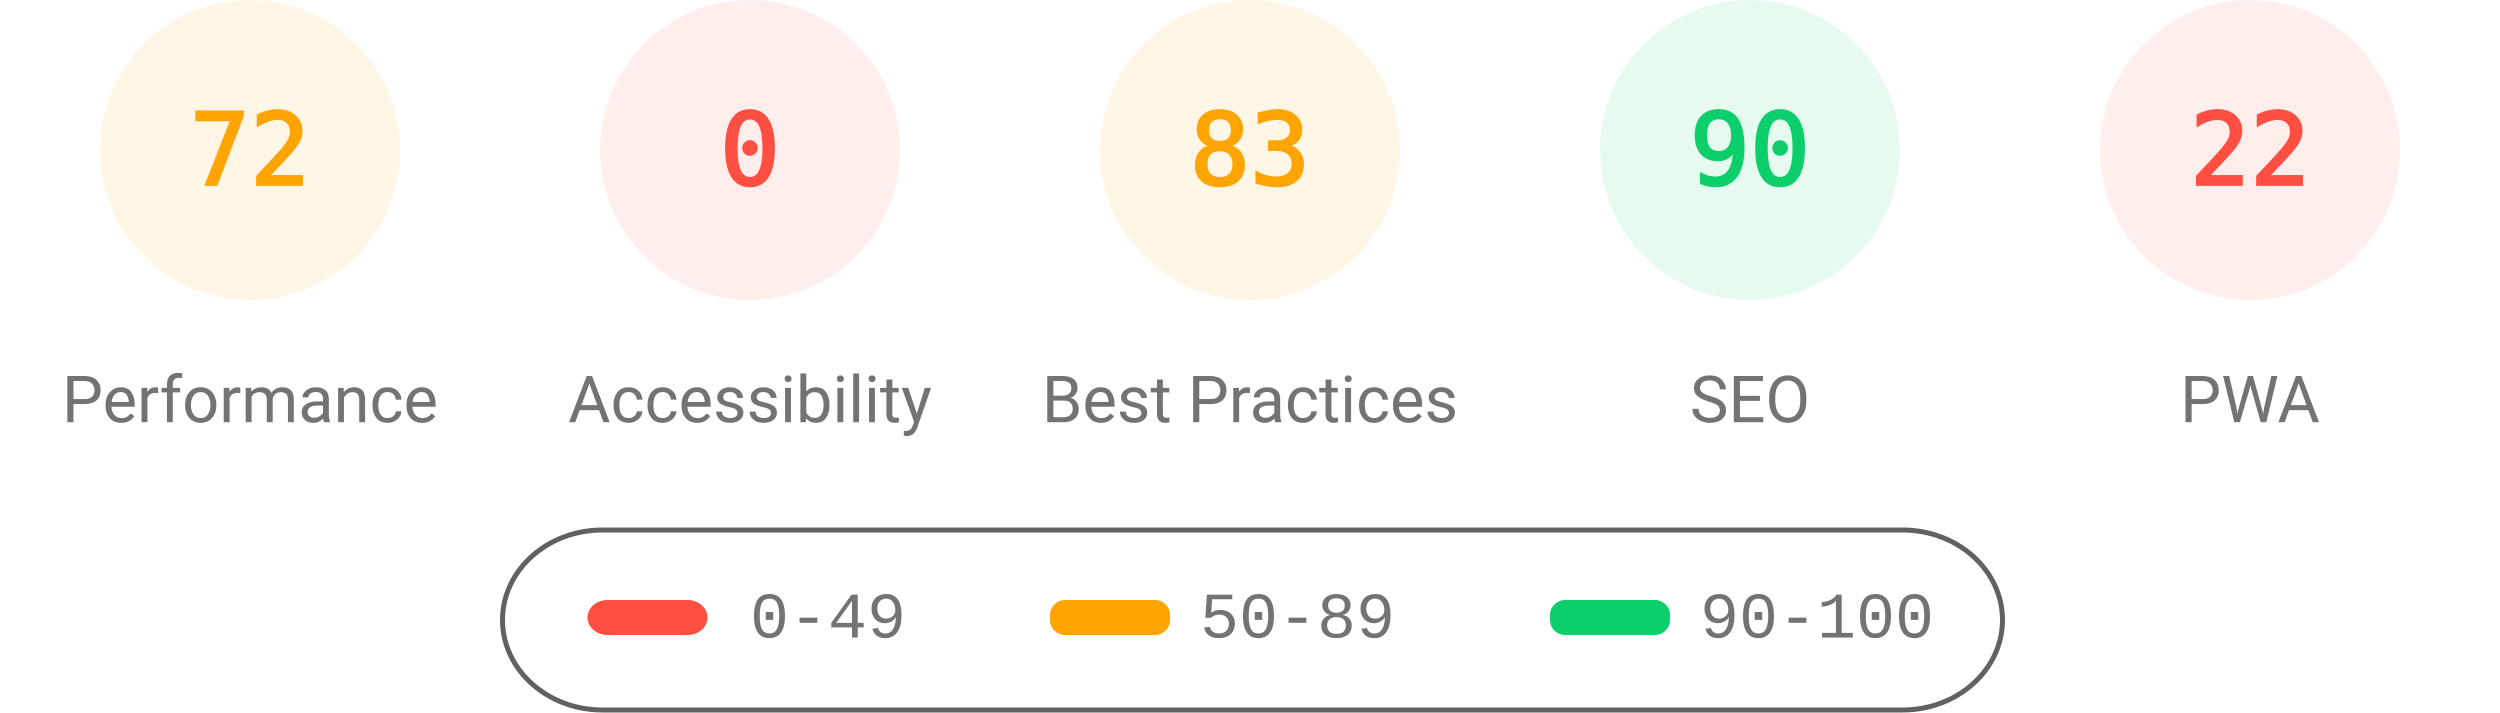
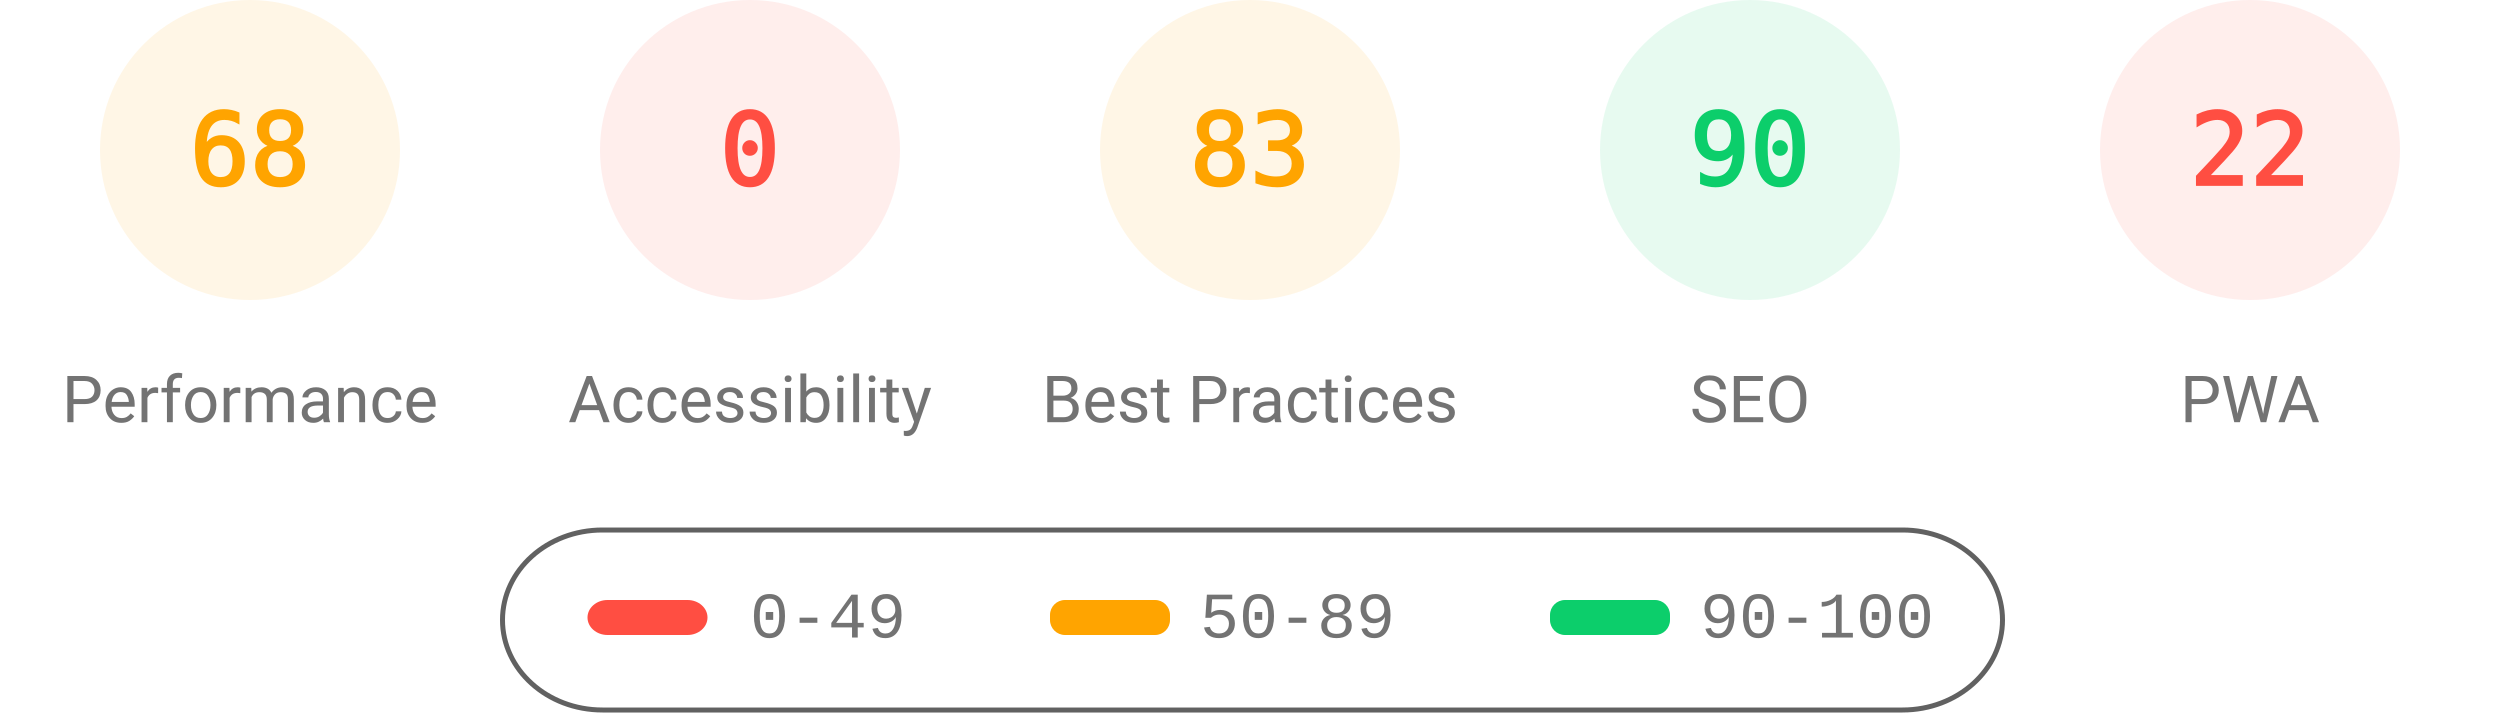
<svg xmlns="http://www.w3.org/2000/svg" fill="none" width="1000" height="285">
  <style>.gauge-base{opacity:.1}.gauge-arc{fill:none;animation-delay:250ms;stroke-linecap:round;transform:rotate(-90deg);transform-origin:100px 60px;animation:load-gauge 1s ease forwards}.guage-text{font-size:40px;font-family:monospace;text-align:center}.guage-red{color:#ff4e42;fill:#ff4e42;stroke:#ff4e42}.guage-orange{color:#ffa400;fill:#ffa400;stroke:#ffa400}.guage-green{color:#0cce6b;fill:#0cce6b;stroke:#0cce6b}.guage-undefined{color:#5c5c5c;fill:#5c5c5c;stroke:#5c5c5c}.guage-title{color:#737373;fill:#737373;stroke:none;font-size:26px;line-height:26px;font-family:Roboto,Halvetica,Arial,sans-serif}@keyframes load-gauge{from{stroke-dasharray:0 352.858}}</style>
  <svg class="guage-div guage-perf guage-orange" viewBox="0 0 200 200" width="200" height="200">
    <circle class="gauge-base" r="56" cx="100" cy="60" stroke-width="8" />
-     <circle class="gauge-arc guage-arc-1" r="56" cx="100" cy="60" stroke-width="8" style="stroke-dasharray:253.338,351.858" />
-     <text class="guage-text" x="100" y="60" alignment-baseline="central" dominant-baseline="central" text-anchor="middle">72</text>
+     <circle class="gauge-arc guage-arc-1" r="56" cx="100" cy="60" stroke-width="8" style="stroke-dasharray:239.263,351.858" />
+     <text class="guage-text" x="100" y="60" alignment-baseline="central" dominant-baseline="central" text-anchor="middle">68</text>
    <text class="guage-title" x="100" y="160" alignment-baseline="central" dominant-baseline="central" text-anchor="middle">Performance</text>
  </svg>
  <svg class="guage-div guage-acc guage-red" viewBox="0 0 200 200" width="200" height="200" x="200">
    <circle class="gauge-base" r="56" cx="100" cy="60" stroke-width="8" />
    <circle class="gauge-arc guage-arc-2" r="56" cx="100" cy="60" stroke-width="8" style="stroke-dasharray:0,351.858" />
    <text class="guage-text" x="100" y="60" alignment-baseline="central" dominant-baseline="central" text-anchor="middle">0</text>
    <text class="guage-title" x="100" y="160" alignment-baseline="central" dominant-baseline="central" text-anchor="middle">Accessibility</text>
  </svg>
  <svg class="guage-div guage-best guage-orange" viewBox="0 0 200 200" width="200" height="200" x="400">
    <circle class="gauge-base" r="56" cx="100" cy="60" stroke-width="8" />
    <circle class="gauge-arc guage-arc-3" r="56" cx="100" cy="60" stroke-width="8" style="stroke-dasharray:292.042,351.858" />
    <text class="guage-text" x="100" y="60" alignment-baseline="central" dominant-baseline="central" text-anchor="middle">83</text>
    <text class="guage-title" x="100" y="160" alignment-baseline="central" dominant-baseline="central" text-anchor="middle">Best Practices</text>
  </svg>
  <svg class="guage-div guage-seo guage-green" viewBox="0 0 200 200" width="200" height="200" x="600">
    <circle class="gauge-base" r="56" cx="100" cy="60" stroke-width="8" />
    <circle class="gauge-arc guage-arc-4" r="56" cx="100" cy="60" stroke-width="8" style="stroke-dasharray:316.672,351.858" />
    <text class="guage-text" x="100" y="60" alignment-baseline="central" dominant-baseline="central" text-anchor="middle">90</text>
    <text class="guage-title" x="100" y="160" alignment-baseline="central" dominant-baseline="central" text-anchor="middle">SEO</text>
  </svg>
  <svg class="guage-div guage-pwa guage-red" viewBox="0 0 200 200" width="200" height="200" x="800">
    <circle class="gauge-base" r="56" cx="100" cy="60" stroke-width="8" />
    <circle class="gauge-arc guage-arc-4" r="56" cx="100" cy="60" stroke-width="8" style="stroke-dasharray:77.409,351.858" />
    <text class="guage-text" x="100" y="60" alignment-baseline="central" dominant-baseline="central" text-anchor="middle">22</text>
    <text class="guage-title" x="100" y="160" alignment-baseline="central" dominant-baseline="central" text-anchor="middle">PWA</text>
  </svg>
  <svg width="604" height="76" x="200" y="210">
    <path fill="none" id="canvas_background" d="M-1-1h604v80H-1z" />
    <rect fill-opacity="0" stroke="#616161" stroke-width="2" rx="40" id="svg_2" height="72" width="600" y="2" x="1" fill="#000" />
    <rect stroke="#000" rx="8" id="svg_3" height="14" width="48" y="30" x="35" stroke-opacity="null" stroke-width="0" fill="#ff4e42" />
    <rect stroke="#000" rx="6" id="svg_4" height="14" width="48" y="30" x="220" stroke-opacity="null" stroke-width="0" fill="#ffa400" />
    <rect stroke="#000" rx="6" id="svg_5" height="14" width="48" y="30" x="420" stroke-opacity="null" stroke-width="0" fill="#0cce6b" />
    <text xml:space="preserve" text-anchor="start" font-family="'Courier New', Courier, monospace" font-size="26" id="svg_6" y="45" x="100" stroke-opacity="null" stroke-width="0" stroke="#000" fill="#737373">0-49</text>
    <text xml:space="preserve" text-anchor="start" font-family="'Courier New', Courier, monospace" font-size="26" id="svg_7" y="45" x="280" stroke-opacity="null" stroke-width="0" stroke="#000" fill="#737373">50-89</text>
    <text xml:space="preserve" text-anchor="start" font-family="'Courier New', Courier, monospace" font-size="26" id="svg_8" y="45" x="480" stroke-opacity="null" stroke-width="0" stroke="#000" fill="#737373">90-100</text>
  </svg>
</svg>
